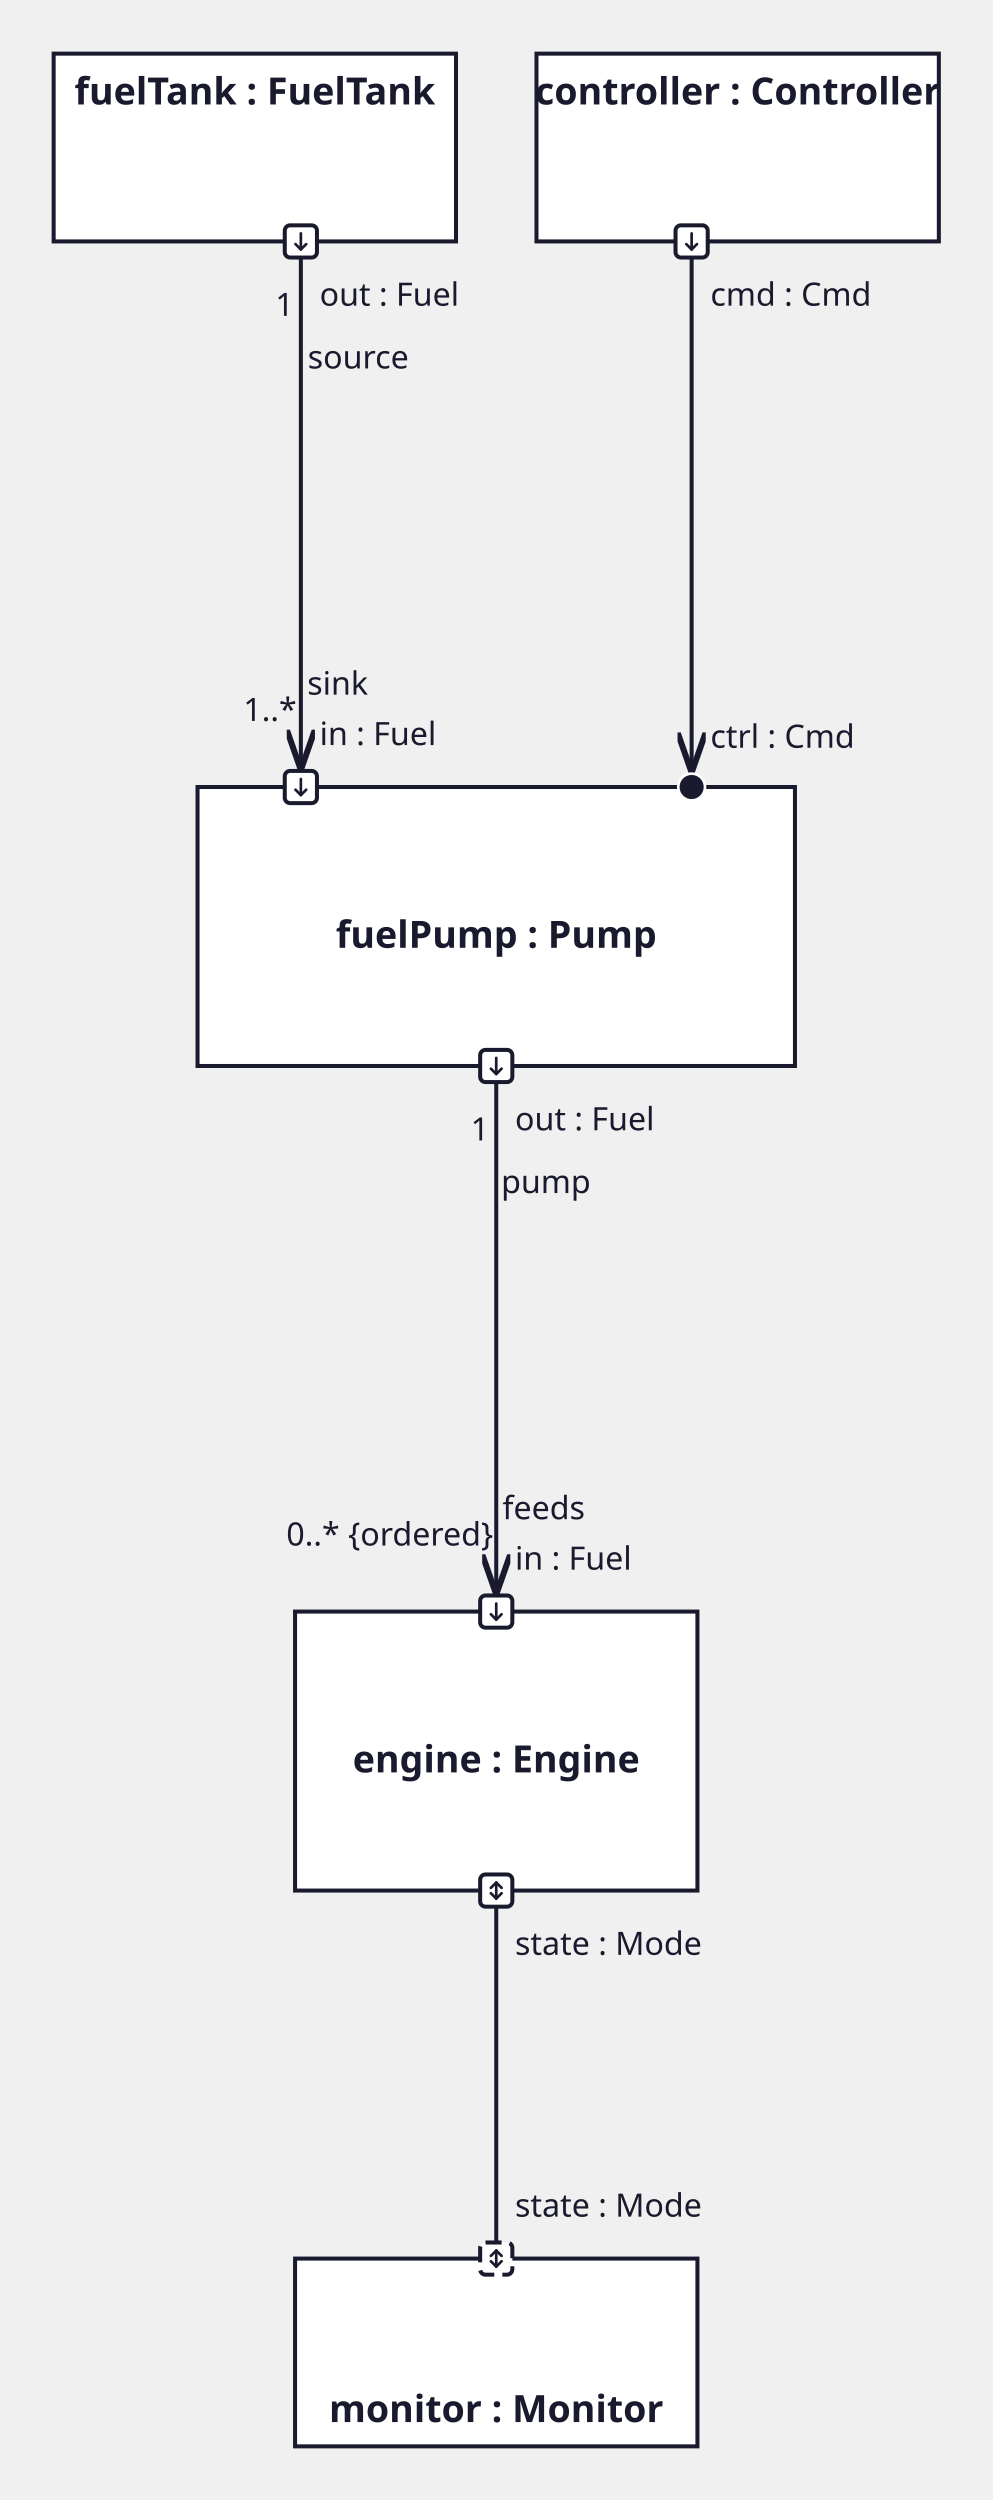
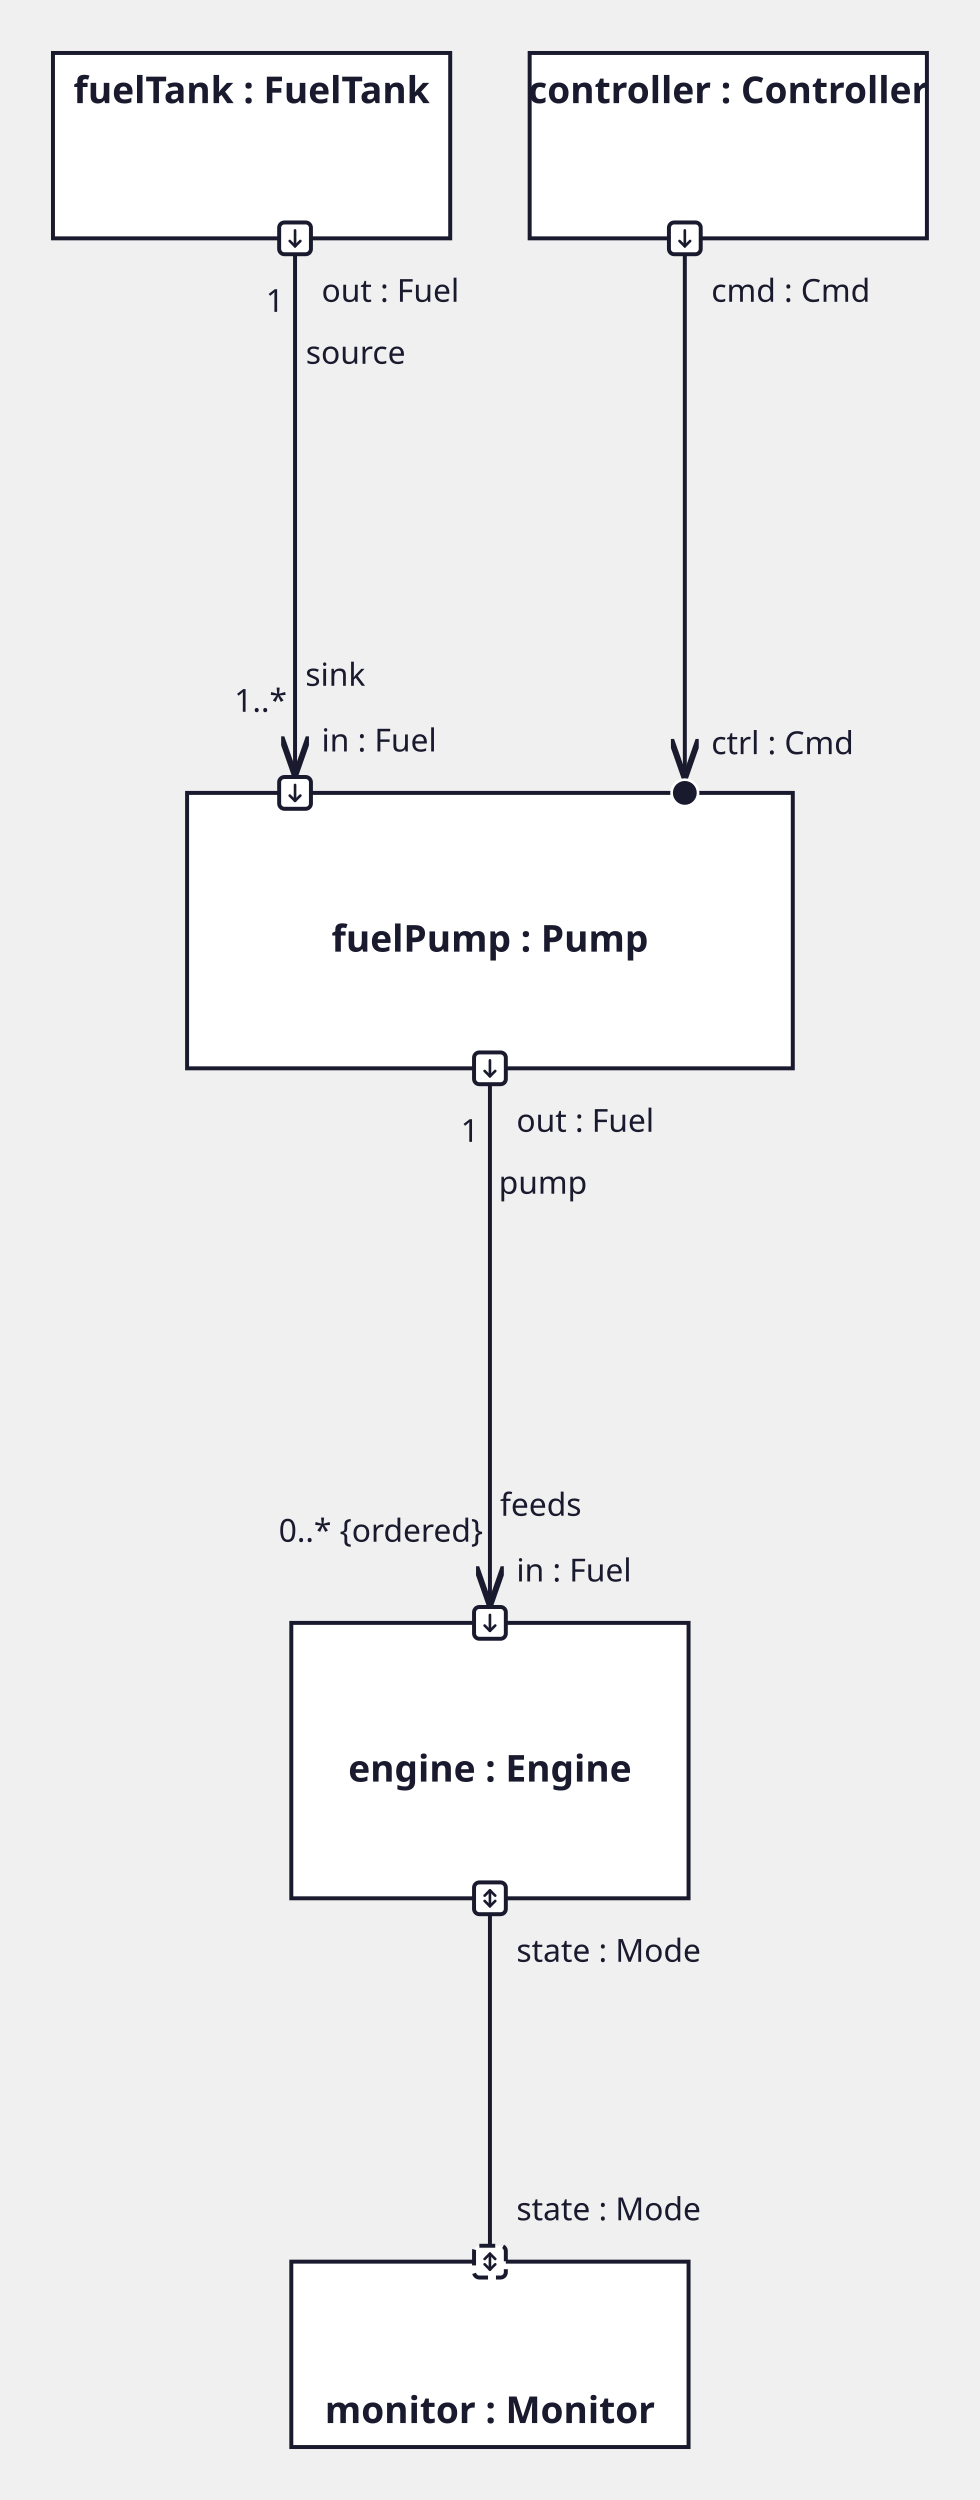
- <svg xmlns="http://www.w3.org/2000/svg" width="370.00" height="932.00" viewBox="0 0 370.00 932.00">
+ <svg xmlns="http://www.w3.org/2000/svg" width="370.00" height="944.00" viewBox="0 0 370.00 944.00">
  <defs>
    <marker id="line-end-open-chevron" markerWidth="10.248" markerHeight="7" refX="10.248" refY="3.5" orient="auto">
      <polyline points="0 0, 10 3.5, 0 7" fill="none" stroke="#1A1A2E" stroke-width="1.50" stroke-linejoin="bevel" />
    </marker>
    <marker id="line-end-hollow-triangle" markerWidth="10.248" markerHeight="7" refX="10.248" refY="3.5" orient="auto">
      <polygon points="0 0, 10 3.5, 0 7" fill="#FFFFFF" stroke="#1A1A2E" stroke-width="1.50" stroke-linejoin="bevel" />
    </marker>
    <marker id="line-end-filled-arrow" markerWidth="10.248" markerHeight="7" refX="10.248" refY="3.5" orient="auto">
      <polygon points="0 0, 10 3.5, 0 7" fill="#1A1A2E" stroke="#1A1A2E" stroke-width="1.50" stroke-linejoin="bevel" />
    </marker>
    <marker id="line-end-hollow-triangle-crossbar" markerWidth="14.748" markerHeight="7" refX="14.748" refY="3.5" orient="auto">
      <polygon points="4.5 0, 14.5 3.5, 4.5 7" fill="#FFFFFF" stroke="#1A1A2E" stroke-width="1.50" stroke-linejoin="bevel" />
      <line x1="1" y1="0" x2="1" y2="7" stroke="#1A1A2E" stroke-width="1.50" />
    </marker>
    <marker id="line-end-hollow-diamond" markerWidth="14" markerHeight="8" refX="13.416" refY="4" orient="auto">
      <polygon points="1 4, 7 0, 13 4, 7 8" fill="#FFFFFF" stroke="#1A1A2E" stroke-width="1.50" stroke-linejoin="bevel" />
    </marker>
    <marker id="line-end-filled-diamond" markerWidth="14" markerHeight="8" refX="13.416" refY="4" orient="auto">
      <polygon points="1 4, 7 0, 13 4, 7 8" fill="#1A1A2E" stroke="#1A1A2E" stroke-width="1.50" stroke-linejoin="bevel" />
    </marker>
    <marker id="line-end-circle" markerWidth="10" markerHeight="10" refX="9.75" refY="5" orient="auto">
      <circle cx="5" cy="5" r="4" fill="#FFFFFF" stroke="#1A1A2E" stroke-width="1.50" />
    </marker>
    <marker id="line-end-bar" markerWidth="4" markerHeight="12" refX="2.75" refY="6" orient="auto">
      <line x1="2" y1="0" x2="2" y2="12" stroke="#1A1A2E" stroke-width="1.50" />
    </marker>
    <filter id="label-bg" x="-0.05" y="-0.05" width="1.1" height="1.1">
      <feFlood flood-color="#FFFFFF" />
      <feComposite in="SourceGraphic" operator="over" />
    </filter>
  </defs>
  <rect x="20.00" y="20.00" width="150.00" height="70.00" fill="#FFFFFF" stroke="#1A1A2E" stroke-width="1.50" />
  <text x="95.00" y="34.00" font-family="Noto Sans, sans-serif" font-size="14.00" font-weight="bold" fill="#1A1A2E" text-anchor="middle" dominant-baseline="middle" textLength="138.00" lengthAdjust="spacingAndGlyphs">fuelTank : FuelTank</text>
-   <rect x="73.64" y="293.40" width="222.72" height="104.00" fill="#FFFFFF" stroke="#1A1A2E" stroke-width="1.50" />
-   <text x="185.00" y="348.40" font-family="Noto Sans, sans-serif" font-size="14.00" font-weight="bold" fill="#1A1A2E" text-anchor="middle" dominant-baseline="middle">fuelPump : Pump</text>
-   <rect x="110.00" y="600.80" width="150.00" height="104.00" fill="#FFFFFF" stroke="#1A1A2E" stroke-width="1.50" />
-   <text x="185.00" y="655.80" font-family="Noto Sans, sans-serif" font-size="14.00" font-weight="bold" fill="#1A1A2E" text-anchor="middle" dominant-baseline="middle">engine : Engine</text>
+   <rect x="70.64" y="299.40" width="228.72" height="104.00" fill="#FFFFFF" stroke="#1A1A2E" stroke-width="1.50" />
+   <text x="185.00" y="354.40" font-family="Noto Sans, sans-serif" font-size="14.00" font-weight="bold" fill="#1A1A2E" text-anchor="middle" dominant-baseline="middle">fuelPump : Pump</text>
+   <rect x="110.00" y="612.80" width="150.00" height="104.00" fill="#FFFFFF" stroke="#1A1A2E" stroke-width="1.50" />
+   <text x="185.00" y="667.80" font-family="Noto Sans, sans-serif" font-size="14.00" font-weight="bold" fill="#1A1A2E" text-anchor="middle" dominant-baseline="middle">engine : Engine</text>
  <rect x="200.00" y="20.00" width="150.00" height="70.00" fill="#FFFFFF" stroke="#1A1A2E" stroke-width="1.50" />
  <text x="275.00" y="34.00" font-family="Noto Sans, sans-serif" font-size="14.00" font-weight="bold" fill="#1A1A2E" text-anchor="middle" dominant-baseline="middle" textLength="138.00" lengthAdjust="spacingAndGlyphs">controller : Controller</text>
-   <rect x="110.00" y="842.00" width="150.00" height="70.00" fill="#FFFFFF" stroke="#1A1A2E" stroke-width="1.50" />
-   <text x="185.00" y="898.00" font-family="Noto Sans, sans-serif" font-size="14.00" font-weight="bold" fill="#1A1A2E" text-anchor="middle" dominant-baseline="middle" textLength="138.00" lengthAdjust="spacingAndGlyphs">monitor : Monitor</text>
-   <path d="M 112.16 90.00 L 112.16 287.40" fill="none" stroke="#1A1A2E" stroke-width="1.50" marker-end="url(#line-end-open-chevron)" />
-   <rect x="106.16" y="84.00" width="12.00" height="12.00" rx="2.00" ry="2.00" fill="#FFFFFF" stroke="#1A1A2E" stroke-width="1.50" />
-   <polyline points="112.16,93.00 112.16,87.00" fill="none" stroke="#1A1A2E" stroke-width="1.00" stroke-linecap="round" stroke-linejoin="round" />
-   <polyline points="114.16,91.00 112.16,93.00 110.16,91.00" fill="none" stroke="#1A1A2E" stroke-width="1.00" stroke-linecap="round" stroke-linejoin="round" />
-   <text x="119.16" y="109.80" font-family="Noto Sans, sans-serif" font-size="12.00" fill="#1A1A2E" text-anchor="start" dominant-baseline="middle">out : Fuel</text>
-   <rect x="106.16" y="287.40" width="12.00" height="12.00" rx="2.00" ry="2.00" fill="#FFFFFF" stroke="#1A1A2E" stroke-width="1.50" />
-   <polyline points="112.16,290.40 112.16,296.40" fill="none" stroke="#1A1A2E" stroke-width="1.00" stroke-linecap="round" stroke-linejoin="round" />
-   <polyline points="110.16,294.40 112.16,296.40 114.16,294.40" fill="none" stroke="#1A1A2E" stroke-width="1.00" stroke-linecap="round" stroke-linejoin="round" />
-   <text x="119.16" y="273.60" font-family="Noto Sans, sans-serif" font-size="12.00" fill="#1A1A2E" text-anchor="start" dominant-baseline="middle">in : Fuel</text>
-   <path d="M 185.00 397.40 L 185.00 594.80" fill="none" stroke="#1A1A2E" stroke-width="1.50" marker-end="url(#line-end-open-chevron)" />
-   <rect x="179.00" y="391.40" width="12.00" height="12.00" rx="2.00" ry="2.00" fill="#FFFFFF" stroke="#1A1A2E" stroke-width="1.50" />
-   <polyline points="185.00,400.40 185.00,394.40" fill="none" stroke="#1A1A2E" stroke-width="1.00" stroke-linecap="round" stroke-linejoin="round" />
-   <polyline points="187.00,398.40 185.00,400.40 183.00,398.40" fill="none" stroke="#1A1A2E" stroke-width="1.00" stroke-linecap="round" stroke-linejoin="round" />
-   <text x="192.00" y="417.20" font-family="Noto Sans, sans-serif" font-size="12.00" fill="#1A1A2E" text-anchor="start" dominant-baseline="middle">out : Fuel</text>
-   <rect x="179.00" y="594.80" width="12.00" height="12.00" rx="2.00" ry="2.00" fill="#FFFFFF" stroke="#1A1A2E" stroke-width="1.50" />
-   <polyline points="185.00,597.80 185.00,603.80" fill="none" stroke="#1A1A2E" stroke-width="1.00" stroke-linecap="round" stroke-linejoin="round" />
-   <polyline points="183.00,601.80 185.00,603.80 187.00,601.80" fill="none" stroke="#1A1A2E" stroke-width="1.00" stroke-linecap="round" stroke-linejoin="round" />
-   <text x="192.00" y="581.00" font-family="Noto Sans, sans-serif" font-size="12.00" fill="#1A1A2E" text-anchor="start" dominant-baseline="middle">in : Fuel</text>
-   <path d="M 257.84 90.00 L 257.84 288.40" fill="none" stroke="#1A1A2E" stroke-width="1.50" marker-end="url(#line-end-open-chevron)" />
-   <rect x="251.84" y="84.00" width="12.00" height="12.00" rx="2.00" ry="2.00" fill="#FFFFFF" stroke="#1A1A2E" stroke-width="1.50" />
-   <polyline points="257.84,93.00 257.84,87.00" fill="none" stroke="#1A1A2E" stroke-width="1.00" stroke-linecap="round" stroke-linejoin="round" />
-   <polyline points="259.84,91.00 257.84,93.00 255.84,91.00" fill="none" stroke="#1A1A2E" stroke-width="1.00" stroke-linecap="round" stroke-linejoin="round" />
-   <text x="264.84" y="109.80" font-family="Noto Sans, sans-serif" font-size="12.00" fill="#1A1A2E" text-anchor="start" dominant-baseline="middle">cmd : Cmd</text>
-   <circle cx="257.84" cy="293.40" r="5.00" fill="#1A1A2E" stroke="#FFFFFF" stroke-width="1.00" />
-   <text x="264.84" y="274.60" font-family="Noto Sans, sans-serif" font-size="12.00" fill="#1A1A2E" text-anchor="start" dominant-baseline="middle">ctrl : Cmd</text>
-   <path d="M 185.00 704.80 L 185.00 842.00" fill="none" stroke="#1A1A2E" stroke-width="1.50" />
-   <rect x="179.00" y="698.80" width="12.00" height="12.00" rx="2.00" ry="2.00" fill="#FFFFFF" stroke="#1A1A2E" stroke-width="1.50" />
-   <polyline points="185.00,707.80 185.00,701.80" fill="none" stroke="#1A1A2E" stroke-width="1.00" stroke-linecap="round" stroke-linejoin="round" />
-   <polyline points="187.00,703.80 185.00,701.80 183.00,703.80" fill="none" stroke="#1A1A2E" stroke-width="1.00" stroke-linecap="round" stroke-linejoin="round" />
-   <polyline points="187.00,705.80 185.00,707.80 183.00,705.80" fill="none" stroke="#1A1A2E" stroke-width="1.00" stroke-linecap="round" stroke-linejoin="round" />
-   <text x="192.00" y="724.60" font-family="Noto Sans, sans-serif" font-size="12.00" fill="#1A1A2E" text-anchor="start" dominant-baseline="middle">state : Mode</text>
-   <rect x="179.00" y="836.00" width="12.00" height="12.00" rx="2.00" ry="2.00" fill="#FFFFFF" stroke="#1A1A2E" stroke-width="1.50" stroke-dasharray="6 3" />
-   <polyline points="185.00,839.00 185.00,845.00" fill="none" stroke="#1A1A2E" stroke-width="1.00" stroke-linecap="round" stroke-linejoin="round" />
-   <polyline points="183.00,843.00 185.00,845.00 187.00,843.00" fill="none" stroke="#1A1A2E" stroke-width="1.00" stroke-linecap="round" stroke-linejoin="round" />
-   <polyline points="183.00,841.00 185.00,839.00 187.00,841.00" fill="none" stroke="#1A1A2E" stroke-width="1.00" stroke-linecap="round" stroke-linejoin="round" />
-   <text x="192.00" y="822.20" font-family="Noto Sans, sans-serif" font-size="12.00" fill="#1A1A2E" text-anchor="start" dominant-baseline="middle">state : Mode</text>
-   <text x="133.56" y="133.20" font-family="Noto Sans, sans-serif" font-size="12.00" fill="#1A1A2E" text-anchor="middle" dominant-baseline="middle">source</text>
-   <text x="106.06" y="113.60" font-family="Noto Sans, sans-serif" font-size="12.00" fill="#1A1A2E" text-anchor="middle" dominant-baseline="middle">1</text>
-   <text x="125.88" y="254.80" font-family="Noto Sans, sans-serif" font-size="12.00" fill="#1A1A2E" text-anchor="middle" dominant-baseline="middle">sink</text>
-   <text x="100.66" y="264.60" font-family="Noto Sans, sans-serif" font-size="12.00" fill="#1A1A2E" text-anchor="middle" dominant-baseline="middle">1..*</text>
-   <text x="203.52" y="440.60" font-family="Noto Sans, sans-serif" font-size="12.00" fill="#1A1A2E" text-anchor="middle" dominant-baseline="middle">pump</text>
-   <text x="178.90" y="421.00" font-family="Noto Sans, sans-serif" font-size="12.00" fill="#1A1A2E" text-anchor="middle" dominant-baseline="middle">1</text>
-   <text x="202.68" y="562.20" font-family="Noto Sans, sans-serif" font-size="12.00" fill="#1A1A2E" text-anchor="middle" dominant-baseline="middle">feeds</text>
-   <text x="145.30" y="572.00" font-family="Noto Sans, sans-serif" font-size="12.00" fill="#1A1A2E" text-anchor="middle" dominant-baseline="middle">0..* {ordered}</text>
+   <rect x="110.00" y="854.00" width="150.00" height="70.00" fill="#FFFFFF" stroke="#1A1A2E" stroke-width="1.50" />
+   <text x="185.00" y="910.00" font-family="Noto Sans, sans-serif" font-size="14.00" font-weight="bold" fill="#1A1A2E" text-anchor="middle" dominant-baseline="middle" textLength="138.00" lengthAdjust="spacingAndGlyphs">monitor : Monitor</text>
+   <path d="M 111.41 90.00 L 111.41 293.40" fill="none" stroke="#1A1A2E" stroke-width="1.50" marker-end="url(#line-end-open-chevron)" />
+   <rect x="105.41" y="84.00" width="12.00" height="12.00" rx="2.00" ry="2.00" fill="#FFFFFF" stroke="#1A1A2E" stroke-width="1.50" />
+   <polyline points="111.41,93.00 111.41,87.00" fill="none" stroke="#1A1A2E" stroke-width="1.00" stroke-linecap="round" stroke-linejoin="round" />
+   <polyline points="113.41,91.00 111.41,93.00 109.41,91.00" fill="none" stroke="#1A1A2E" stroke-width="1.00" stroke-linecap="round" stroke-linejoin="round" />
+   <text x="121.41" y="109.80" font-family="Noto Sans, sans-serif" font-size="12.00" fill="#1A1A2E" text-anchor="start" dominant-baseline="middle">out : Fuel</text>
+   <rect x="105.41" y="293.40" width="12.00" height="12.00" rx="2.00" ry="2.00" fill="#FFFFFF" stroke="#1A1A2E" stroke-width="1.50" />
+   <polyline points="111.41,296.40 111.41,302.40" fill="none" stroke="#1A1A2E" stroke-width="1.00" stroke-linecap="round" stroke-linejoin="round" />
+   <polyline points="109.41,300.40 111.41,302.40 113.41,300.40" fill="none" stroke="#1A1A2E" stroke-width="1.00" stroke-linecap="round" stroke-linejoin="round" />
+   <text x="121.41" y="279.60" font-family="Noto Sans, sans-serif" font-size="12.00" fill="#1A1A2E" text-anchor="start" dominant-baseline="middle">in : Fuel</text>
+   <path d="M 185.00 403.40 L 185.00 606.80" fill="none" stroke="#1A1A2E" stroke-width="1.50" marker-end="url(#line-end-open-chevron)" />
+   <rect x="179.00" y="397.40" width="12.00" height="12.00" rx="2.00" ry="2.00" fill="#FFFFFF" stroke="#1A1A2E" stroke-width="1.50" />
+   <polyline points="185.00,406.40 185.00,400.40" fill="none" stroke="#1A1A2E" stroke-width="1.00" stroke-linecap="round" stroke-linejoin="round" />
+   <polyline points="187.00,404.40 185.00,406.40 183.00,404.40" fill="none" stroke="#1A1A2E" stroke-width="1.00" stroke-linecap="round" stroke-linejoin="round" />
+   <text x="195.00" y="423.20" font-family="Noto Sans, sans-serif" font-size="12.00" fill="#1A1A2E" text-anchor="start" dominant-baseline="middle">out : Fuel</text>
+   <rect x="179.00" y="606.80" width="12.00" height="12.00" rx="2.00" ry="2.00" fill="#FFFFFF" stroke="#1A1A2E" stroke-width="1.50" />
+   <polyline points="185.00,609.80 185.00,615.80" fill="none" stroke="#1A1A2E" stroke-width="1.00" stroke-linecap="round" stroke-linejoin="round" />
+   <polyline points="183.00,613.80 185.00,615.80 187.00,613.80" fill="none" stroke="#1A1A2E" stroke-width="1.00" stroke-linecap="round" stroke-linejoin="round" />
+   <text x="195.00" y="593.00" font-family="Noto Sans, sans-serif" font-size="12.00" fill="#1A1A2E" text-anchor="start" dominant-baseline="middle">in : Fuel</text>
+   <path d="M 258.59 90.00 L 258.59 294.40" fill="none" stroke="#1A1A2E" stroke-width="1.50" marker-end="url(#line-end-open-chevron)" />
+   <rect x="252.59" y="84.00" width="12.00" height="12.00" rx="2.00" ry="2.00" fill="#FFFFFF" stroke="#1A1A2E" stroke-width="1.50" />
+   <polyline points="258.59,93.00 258.59,87.00" fill="none" stroke="#1A1A2E" stroke-width="1.00" stroke-linecap="round" stroke-linejoin="round" />
+   <polyline points="260.59,91.00 258.59,93.00 256.59,91.00" fill="none" stroke="#1A1A2E" stroke-width="1.00" stroke-linecap="round" stroke-linejoin="round" />
+   <text x="268.59" y="109.80" font-family="Noto Sans, sans-serif" font-size="12.00" fill="#1A1A2E" text-anchor="start" dominant-baseline="middle">cmd : Cmd</text>
+   <circle cx="258.59" cy="299.40" r="5.00" fill="#1A1A2E" stroke="#FFFFFF" stroke-width="1.00" />
+   <text x="268.59" y="280.60" font-family="Noto Sans, sans-serif" font-size="12.00" fill="#1A1A2E" text-anchor="start" dominant-baseline="middle">ctrl : Cmd</text>
+   <path d="M 185.00 716.80 L 185.00 854.00" fill="none" stroke="#1A1A2E" stroke-width="1.50" />
+   <rect x="179.00" y="710.80" width="12.00" height="12.00" rx="2.00" ry="2.00" fill="#FFFFFF" stroke="#1A1A2E" stroke-width="1.50" />
+   <polyline points="185.00,719.80 185.00,713.80" fill="none" stroke="#1A1A2E" stroke-width="1.00" stroke-linecap="round" stroke-linejoin="round" />
+   <polyline points="187.00,715.80 185.00,713.80 183.00,715.80" fill="none" stroke="#1A1A2E" stroke-width="1.00" stroke-linecap="round" stroke-linejoin="round" />
+   <polyline points="187.00,717.80 185.00,719.80 183.00,717.80" fill="none" stroke="#1A1A2E" stroke-width="1.00" stroke-linecap="round" stroke-linejoin="round" />
+   <text x="195.00" y="736.60" font-family="Noto Sans, sans-serif" font-size="12.00" fill="#1A1A2E" text-anchor="start" dominant-baseline="middle">state : Mode</text>
+   <rect x="179.00" y="848.00" width="12.00" height="12.00" rx="2.00" ry="2.00" fill="#FFFFFF" stroke="#1A1A2E" stroke-width="1.50" stroke-dasharray="6 3" />
+   <polyline points="185.00,851.00 185.00,857.00" fill="none" stroke="#1A1A2E" stroke-width="1.00" stroke-linecap="round" stroke-linejoin="round" />
+   <polyline points="183.00,855.00 185.00,857.00 187.00,855.00" fill="none" stroke="#1A1A2E" stroke-width="1.00" stroke-linecap="round" stroke-linejoin="round" />
+   <polyline points="183.00,853.00 185.00,851.00 187.00,853.00" fill="none" stroke="#1A1A2E" stroke-width="1.00" stroke-linecap="round" stroke-linejoin="round" />
+   <text x="195.00" y="834.20" font-family="Noto Sans, sans-serif" font-size="12.00" fill="#1A1A2E" text-anchor="start" dominant-baseline="middle">state : Mode</text>
+   <text x="134.31" y="133.20" font-family="Noto Sans, sans-serif" font-size="12.00" fill="#1A1A2E" text-anchor="middle" dominant-baseline="middle">source</text>
+   <text x="103.81" y="113.60" font-family="Noto Sans, sans-serif" font-size="12.00" fill="#1A1A2E" text-anchor="middle" dominant-baseline="middle">1</text>
+   <text x="126.63" y="254.80" font-family="Noto Sans, sans-serif" font-size="12.00" fill="#1A1A2E" text-anchor="middle" dominant-baseline="middle">sink</text>
+   <text x="98.41" y="264.60" font-family="Noto Sans, sans-serif" font-size="12.00" fill="#1A1A2E" text-anchor="middle" dominant-baseline="middle">1..*</text>
+   <text x="205.02" y="446.60" font-family="Noto Sans, sans-serif" font-size="12.00" fill="#1A1A2E" text-anchor="middle" dominant-baseline="middle">pump</text>
+   <text x="177.40" y="427.00" font-family="Noto Sans, sans-serif" font-size="12.00" fill="#1A1A2E" text-anchor="middle" dominant-baseline="middle">1</text>
+   <text x="204.18" y="568.20" font-family="Noto Sans, sans-serif" font-size="12.00" fill="#1A1A2E" text-anchor="middle" dominant-baseline="middle">feeds</text>
+   <text x="143.80" y="578.00" font-family="Noto Sans, sans-serif" font-size="12.00" fill="#1A1A2E" text-anchor="middle" dominant-baseline="middle">0..* {ordered}</text>
</svg>
